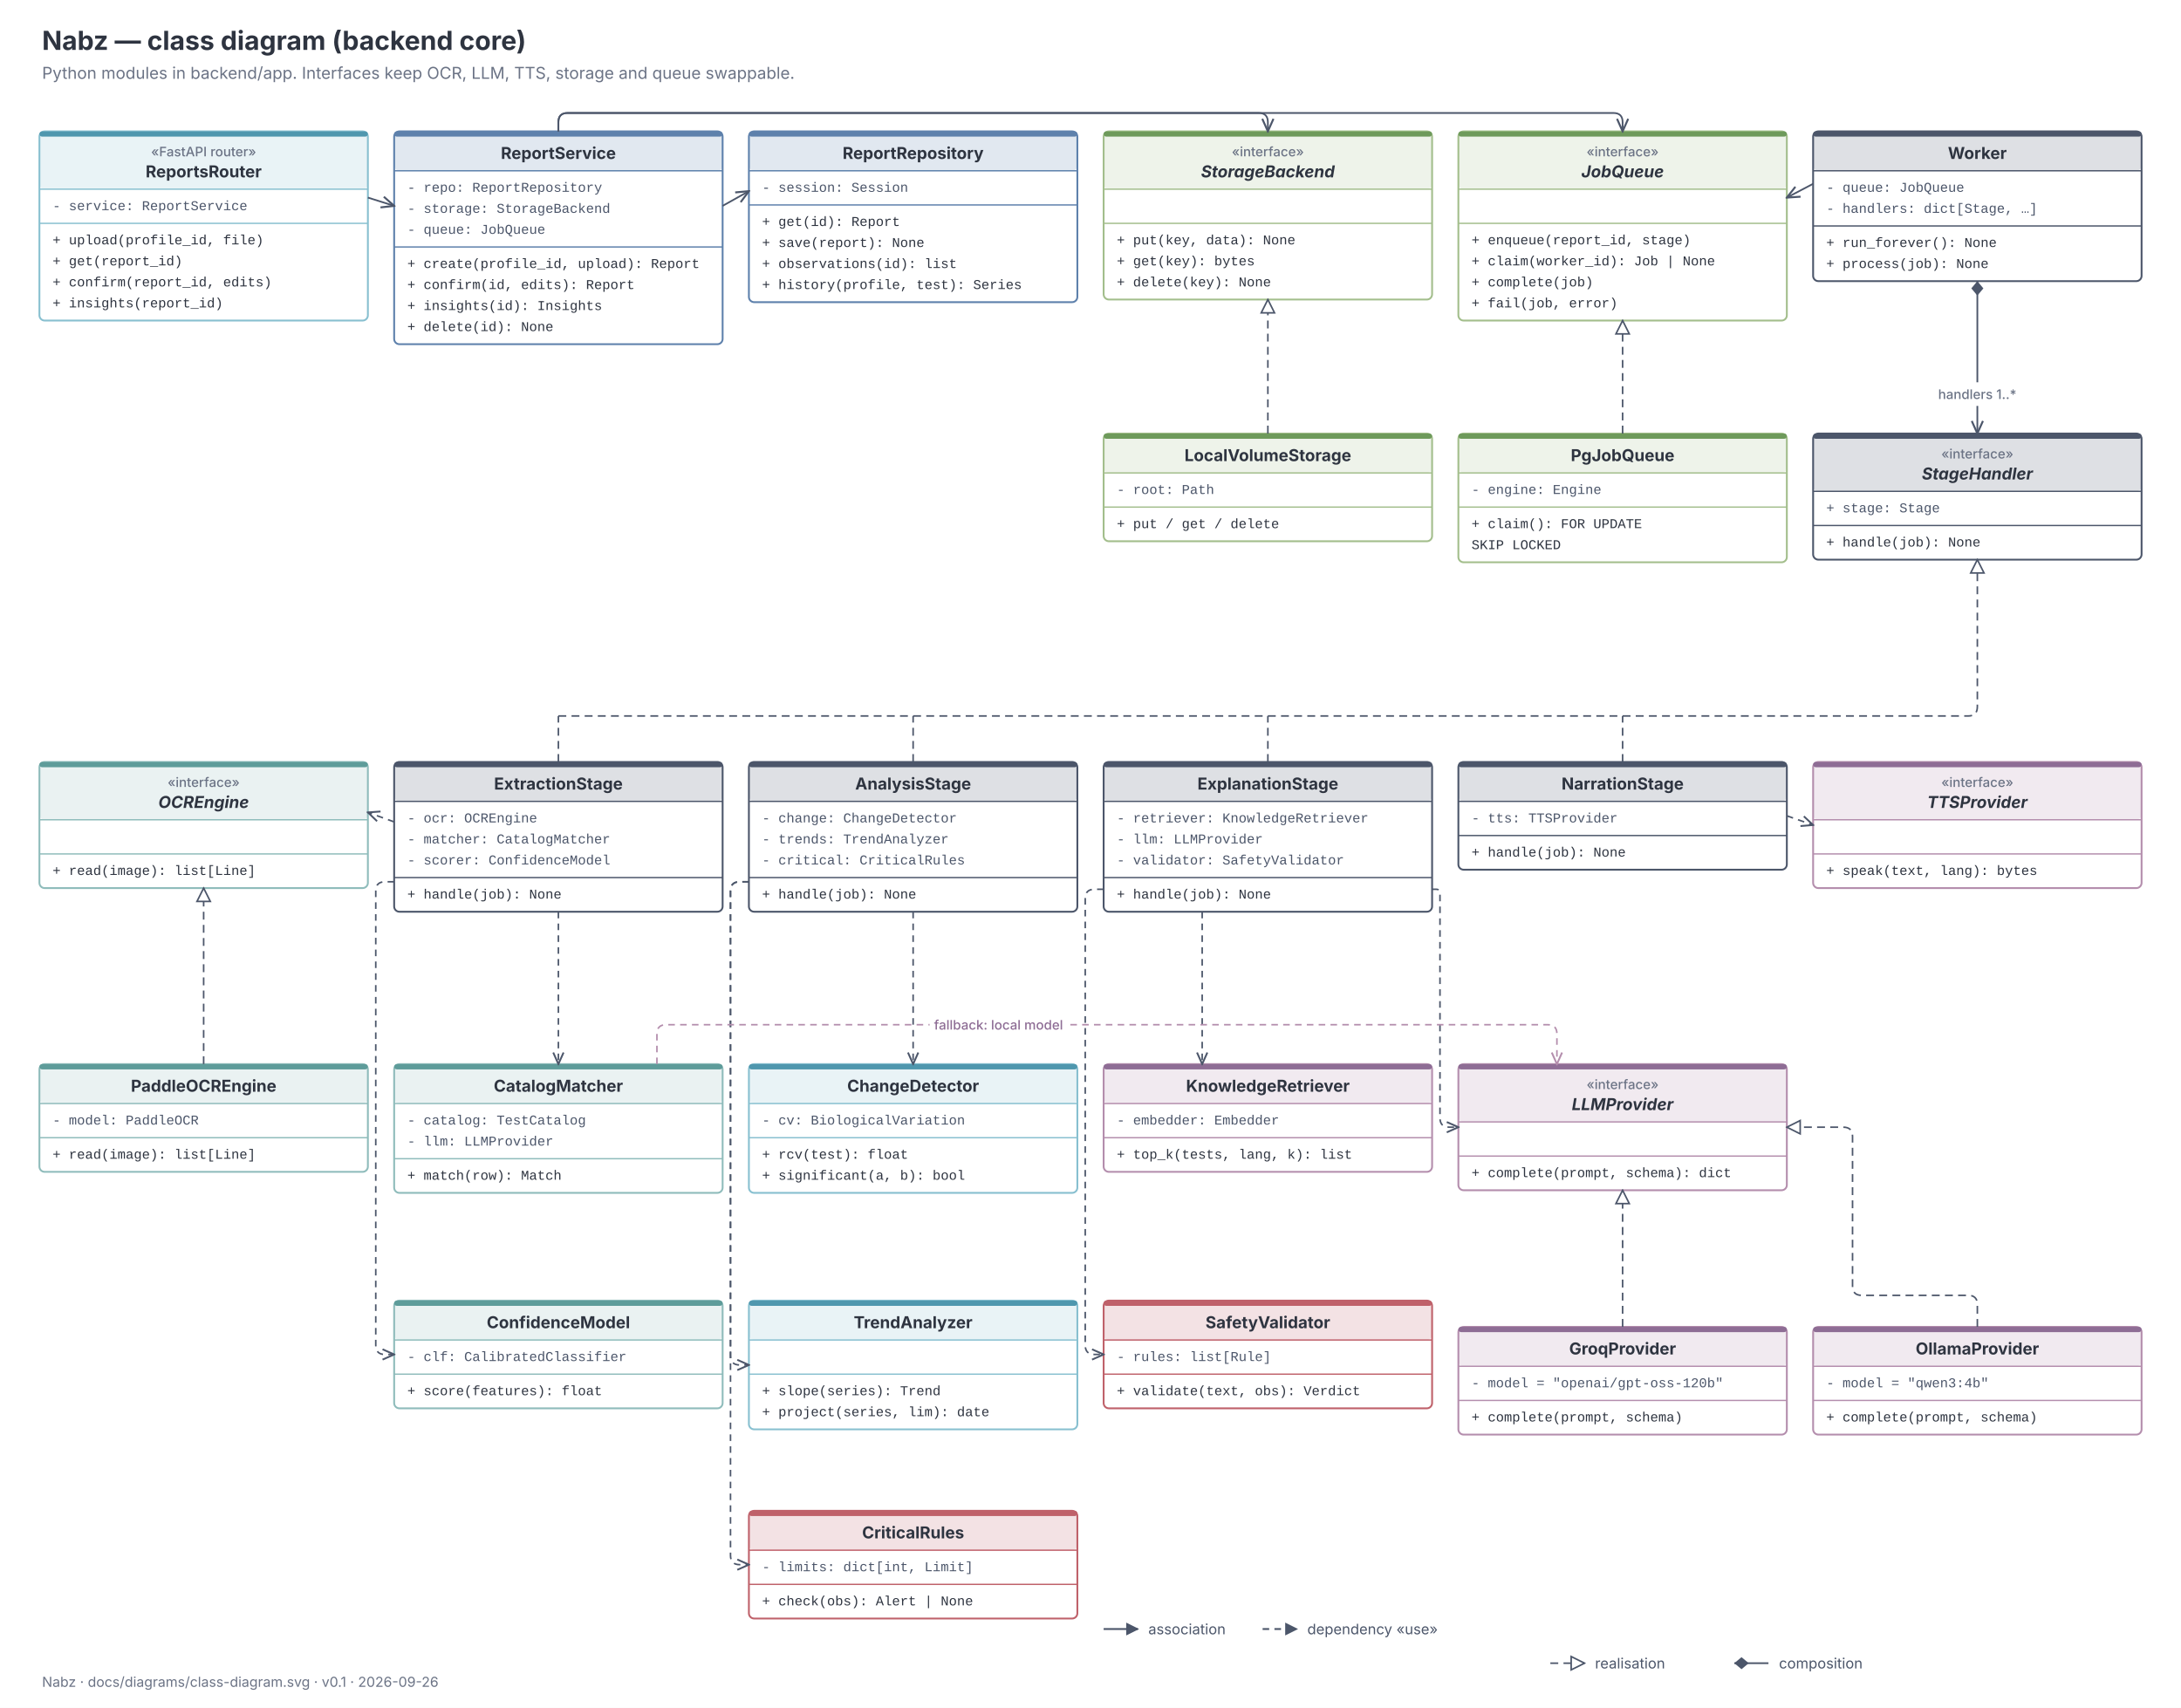
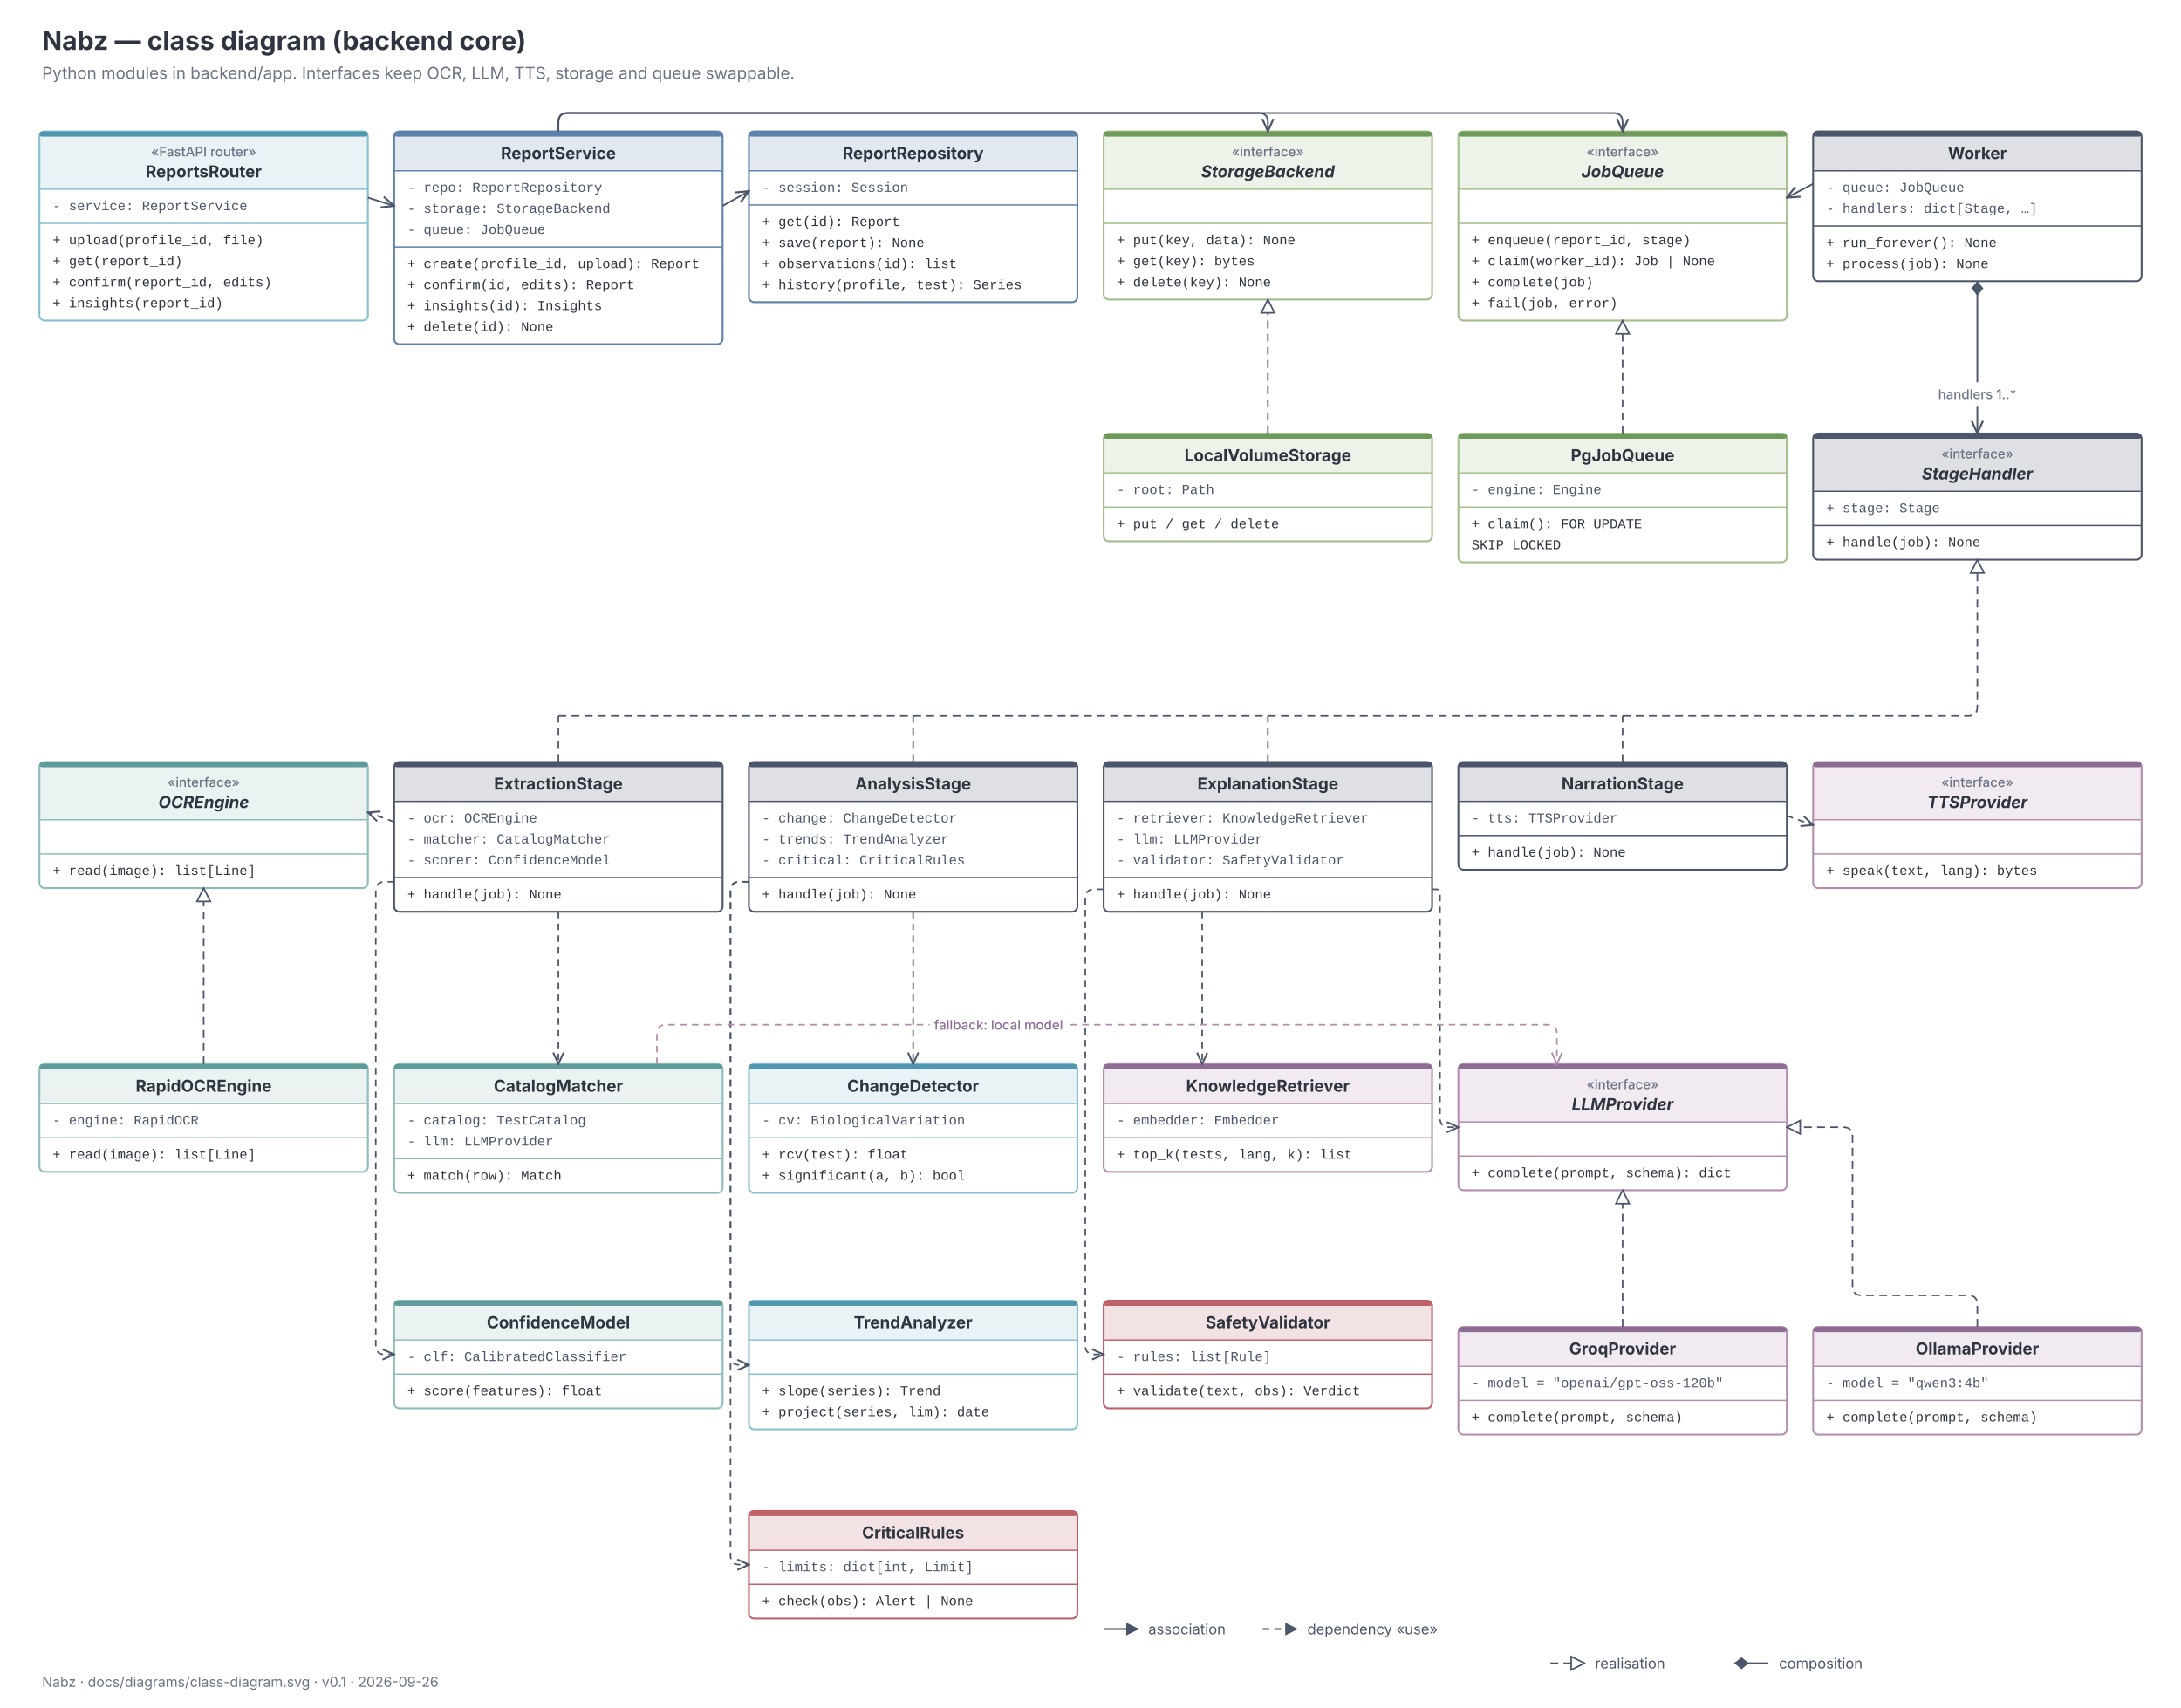
<svg xmlns="http://www.w3.org/2000/svg" width="1660" height="1300" viewBox="0 0 1660 1300" role="img">
  <defs>
    <marker id="m-open-4C566A" viewBox="0 0 11 10" refX="10" refY="5" markerWidth="9" markerHeight="9" orient="auto-start-reverse">
      <path d="M1,1 L10,5 L1,9" fill="none" stroke="#4C566A" stroke-width="1.4" />
    </marker>
    <marker id="m-diamond-4C566A" viewBox="0 0 14 12" refX="13" refY="6" markerWidth="13" markerHeight="11" orient="auto-start-reverse" markerUnits="userSpaceOnUse">
      <path d="M1,6 L7,1 L13,6 L7,11 z" fill="#4C566A" />
    </marker>
    <marker id="m-triangle-4C566A" viewBox="0 0 13 13" refX="12" refY="6.5" markerWidth="12" markerHeight="12" orient="auto-start-reverse" markerUnits="userSpaceOnUse">
      <path d="M1,1 L12,6.5 L1,12 z" fill="#FFFFFF" stroke="#4C566A" stroke-width="1.3" />
    </marker>
    <marker id="m-open-B48EAD" viewBox="0 0 11 10" refX="10" refY="5" markerWidth="9" markerHeight="9" orient="auto-start-reverse">
      <path d="M1,1 L10,5 L1,9" fill="none" stroke="#B48EAD" stroke-width="1.4" />
    </marker>
    <marker id="m-arrow-4C566A" viewBox="0 0 10 10" refX="9" refY="5" markerWidth="7" markerHeight="7" orient="auto-start-reverse">
      <path d="M0,0 L10,5 L0,10 z" fill="#4C566A" />
    </marker>
  </defs>
  <g font-family="Inter, 'Segoe UI', 'Helvetica Neue', Helvetica, Arial, sans-serif">
    <rect width="1660" height="1300" fill="#FFFFFF" />
    <text x="32.0" y="38.0" font-size="20" font-weight="700" fill="#2E3440" text-anchor="start">Nabz — class diagram (backend core)</text>
    <text x="32.0" y="60.0" font-size="12.5" font-weight="400" fill="#6B7385" text-anchor="start">Python modules in backend/app. Interfaces keep OCR, LLM, TTS, storage and queue swappable.</text>
    <rect x="30.0" y="100.0" width="250.0" height="144.0" rx="4" fill="#FFFFFF" stroke="#88C0D0" stroke-width="1.4" />
    <rect x="30.0" y="100.0" width="250.0" height="44.0" rx="4" fill="#88C0D0" fill-opacity="0.18" stroke="none" stroke-width="1.2" />
    <rect x="30.0" y="100.0" width="250.0" height="4.0" rx="2" fill="#4F97AE" stroke="none" stroke-width="1.2" />
    <text x="155.0" y="119.0" font-size="10" font-weight="500" fill="#6B7385" text-anchor="middle">«FastAPI router»</text>
    <text x="155.0" y="135.0" font-size="12.5" font-weight="700" fill="#2E3440" text-anchor="middle">ReportsRouter</text>
    <line x1="30.0" y1="144.0" x2="280.0" y2="144.0" stroke="#88C0D0" stroke-width="1" />
    <text x="40.0" y="160.0" font-size="10.3" font-weight="400" fill="#4C566A" text-anchor="start" font-family="'JetBrains Mono', Consolas, 'Courier New', monospace">- service: ReportService</text>
    <line x1="30.0" y1="170.0" x2="280.0" y2="170.0" stroke="#88C0D0" stroke-width="1" />
    <text x="40.0" y="186.0" font-size="10.3" font-weight="400" fill="#2E3440" text-anchor="start" font-family="'JetBrains Mono', Consolas, 'Courier New', monospace">+ upload(profile_id, file)</text>
    <text x="40.0" y="202.0" font-size="10.3" font-weight="400" fill="#2E3440" text-anchor="start" font-family="'JetBrains Mono', Consolas, 'Courier New', monospace">+ get(report_id)</text>
    <text x="40.0" y="218.0" font-size="10.3" font-weight="400" fill="#2E3440" text-anchor="start" font-family="'JetBrains Mono', Consolas, 'Courier New', monospace">+ confirm(report_id, edits)</text>
    <text x="40.0" y="234.0" font-size="10.3" font-weight="400" fill="#2E3440" text-anchor="start" font-family="'JetBrains Mono', Consolas, 'Courier New', monospace">+ insights(report_id)</text>
    <rect x="300.0" y="100.0" width="250.0" height="162.0" rx="4" fill="#FFFFFF" stroke="#5E81AC" stroke-width="1.4" />
    <rect x="300.0" y="100.0" width="250.0" height="30.0" rx="4" fill="#5E81AC" fill-opacity="0.18" stroke="none" stroke-width="1.2" />
    <rect x="300.0" y="100.0" width="250.0" height="4.0" rx="2" fill="#5E81AC" stroke="none" stroke-width="1.2" />
    <text x="425.0" y="121.0" font-size="12.5" font-weight="700" fill="#2E3440" text-anchor="middle">ReportService</text>
    <line x1="300.0" y1="130.0" x2="550.0" y2="130.0" stroke="#5E81AC" stroke-width="1" />
    <text x="310.0" y="146.0" font-size="10.3" font-weight="400" fill="#4C566A" text-anchor="start" font-family="'JetBrains Mono', Consolas, 'Courier New', monospace">- repo: ReportRepository</text>
    <text x="310.0" y="162.0" font-size="10.3" font-weight="400" fill="#4C566A" text-anchor="start" font-family="'JetBrains Mono', Consolas, 'Courier New', monospace">- storage: StorageBackend</text>
    <text x="310.0" y="178.0" font-size="10.3" font-weight="400" fill="#4C566A" text-anchor="start" font-family="'JetBrains Mono', Consolas, 'Courier New', monospace">- queue: JobQueue</text>
    <line x1="300.0" y1="188.0" x2="550.0" y2="188.0" stroke="#5E81AC" stroke-width="1" />
    <text x="310.0" y="204.0" font-size="10.3" font-weight="400" fill="#2E3440" text-anchor="start" font-family="'JetBrains Mono', Consolas, 'Courier New', monospace">+ create(profile_id, upload): Report</text>
    <text x="310.0" y="220.0" font-size="10.3" font-weight="400" fill="#2E3440" text-anchor="start" font-family="'JetBrains Mono', Consolas, 'Courier New', monospace">+ confirm(id, edits): Report</text>
    <text x="310.0" y="236.0" font-size="10.3" font-weight="400" fill="#2E3440" text-anchor="start" font-family="'JetBrains Mono', Consolas, 'Courier New', monospace">+ insights(id): Insights</text>
    <text x="310.0" y="252.0" font-size="10.3" font-weight="400" fill="#2E3440" text-anchor="start" font-family="'JetBrains Mono', Consolas, 'Courier New', monospace">+ delete(id): None</text>
    <rect x="570.0" y="100.0" width="250.0" height="130.0" rx="4" fill="#FFFFFF" stroke="#5E81AC" stroke-width="1.4" />
    <rect x="570.0" y="100.0" width="250.0" height="30.0" rx="4" fill="#5E81AC" fill-opacity="0.18" stroke="none" stroke-width="1.2" />
    <rect x="570.0" y="100.0" width="250.0" height="4.0" rx="2" fill="#5E81AC" stroke="none" stroke-width="1.2" />
    <text x="695.0" y="121.0" font-size="12.5" font-weight="700" fill="#2E3440" text-anchor="middle">ReportRepository</text>
    <line x1="570.0" y1="130.0" x2="820.0" y2="130.0" stroke="#5E81AC" stroke-width="1" />
    <text x="580.0" y="146.0" font-size="10.3" font-weight="400" fill="#4C566A" text-anchor="start" font-family="'JetBrains Mono', Consolas, 'Courier New', monospace">- session: Session</text>
    <line x1="570.0" y1="156.0" x2="820.0" y2="156.0" stroke="#5E81AC" stroke-width="1" />
    <text x="580.0" y="172.0" font-size="10.3" font-weight="400" fill="#2E3440" text-anchor="start" font-family="'JetBrains Mono', Consolas, 'Courier New', monospace">+ get(id): Report</text>
    <text x="580.0" y="188.0" font-size="10.3" font-weight="400" fill="#2E3440" text-anchor="start" font-family="'JetBrains Mono', Consolas, 'Courier New', monospace">+ save(report): None</text>
    <text x="580.0" y="204.0" font-size="10.3" font-weight="400" fill="#2E3440" text-anchor="start" font-family="'JetBrains Mono', Consolas, 'Courier New', monospace">+ observations(id): list</text>
    <text x="580.0" y="220.0" font-size="10.3" font-weight="400" fill="#2E3440" text-anchor="start" font-family="'JetBrains Mono', Consolas, 'Courier New', monospace">+ history(profile, test): Series</text>
    <rect x="840.0" y="100.0" width="250.0" height="128.0" rx="4" fill="#FFFFFF" stroke="#A3BE8C" stroke-width="1.4" />
    <rect x="840.0" y="100.0" width="250.0" height="44.0" rx="4" fill="#A3BE8C" fill-opacity="0.18" stroke="none" stroke-width="1.2" />
    <rect x="840.0" y="100.0" width="250.0" height="4.0" rx="2" fill="#6E9A5B" stroke="none" stroke-width="1.2" />
    <text x="965.0" y="119.0" font-size="10" font-weight="500" fill="#6B7385" text-anchor="middle">«interface»</text>
    <text x="965.0" y="135.0" font-size="12.5" font-weight="700" fill="#2E3440" text-anchor="middle" font-style="italic">StorageBackend</text>
    <line x1="840.0" y1="144.0" x2="1090.0" y2="144.0" stroke="#A3BE8C" stroke-width="1" />
    <text x="850.0" y="160.0" font-size="10.3" font-weight="400" fill="#4C566A" text-anchor="start" font-family="'JetBrains Mono', Consolas, 'Courier New', monospace" />
    <line x1="840.0" y1="170.0" x2="1090.0" y2="170.0" stroke="#A3BE8C" stroke-width="1" />
    <text x="850.0" y="186.0" font-size="10.3" font-weight="400" fill="#2E3440" text-anchor="start" font-family="'JetBrains Mono', Consolas, 'Courier New', monospace">+ put(key, data): None</text>
    <text x="850.0" y="202.0" font-size="10.3" font-weight="400" fill="#2E3440" text-anchor="start" font-family="'JetBrains Mono', Consolas, 'Courier New', monospace">+ get(key): bytes</text>
    <text x="850.0" y="218.0" font-size="10.3" font-weight="400" fill="#2E3440" text-anchor="start" font-family="'JetBrains Mono', Consolas, 'Courier New', monospace">+ delete(key): None</text>
    <rect x="1110.0" y="100.0" width="250.0" height="144.0" rx="4" fill="#FFFFFF" stroke="#A3BE8C" stroke-width="1.4" />
    <rect x="1110.0" y="100.0" width="250.0" height="44.0" rx="4" fill="#A3BE8C" fill-opacity="0.18" stroke="none" stroke-width="1.2" />
    <rect x="1110.0" y="100.0" width="250.0" height="4.0" rx="2" fill="#6E9A5B" stroke="none" stroke-width="1.2" />
    <text x="1235.0" y="119.0" font-size="10" font-weight="500" fill="#6B7385" text-anchor="middle">«interface»</text>
    <text x="1235.0" y="135.0" font-size="12.5" font-weight="700" fill="#2E3440" text-anchor="middle" font-style="italic">JobQueue</text>
    <line x1="1110.0" y1="144.0" x2="1360.0" y2="144.0" stroke="#A3BE8C" stroke-width="1" />
    <text x="1120.0" y="160.0" font-size="10.3" font-weight="400" fill="#4C566A" text-anchor="start" font-family="'JetBrains Mono', Consolas, 'Courier New', monospace" />
    <line x1="1110.0" y1="170.0" x2="1360.0" y2="170.0" stroke="#A3BE8C" stroke-width="1" />
    <text x="1120.0" y="186.0" font-size="10.3" font-weight="400" fill="#2E3440" text-anchor="start" font-family="'JetBrains Mono', Consolas, 'Courier New', monospace">+ enqueue(report_id, stage)</text>
    <text x="1120.0" y="202.0" font-size="10.3" font-weight="400" fill="#2E3440" text-anchor="start" font-family="'JetBrains Mono', Consolas, 'Courier New', monospace">+ claim(worker_id): Job | None</text>
    <text x="1120.0" y="218.0" font-size="10.3" font-weight="400" fill="#2E3440" text-anchor="start" font-family="'JetBrains Mono', Consolas, 'Courier New', monospace">+ complete(job)</text>
    <text x="1120.0" y="234.0" font-size="10.3" font-weight="400" fill="#2E3440" text-anchor="start" font-family="'JetBrains Mono', Consolas, 'Courier New', monospace">+ fail(job, error)</text>
    <rect x="1380.0" y="100.0" width="250.0" height="114.0" rx="4" fill="#FFFFFF" stroke="#4C566A" stroke-width="1.4" />
    <rect x="1380.0" y="100.0" width="250.0" height="30.0" rx="4" fill="#4C566A" fill-opacity="0.18" stroke="none" stroke-width="1.2" />
    <rect x="1380.0" y="100.0" width="250.0" height="4.0" rx="2" fill="#4C566A" stroke="none" stroke-width="1.2" />
    <text x="1505.0" y="121.0" font-size="12.5" font-weight="700" fill="#2E3440" text-anchor="middle">Worker</text>
    <line x1="1380.0" y1="130.0" x2="1630.0" y2="130.0" stroke="#4C566A" stroke-width="1" />
    <text x="1390.0" y="146.0" font-size="10.3" font-weight="400" fill="#4C566A" text-anchor="start" font-family="'JetBrains Mono', Consolas, 'Courier New', monospace">- queue: JobQueue</text>
    <text x="1390.0" y="162.0" font-size="10.3" font-weight="400" fill="#4C566A" text-anchor="start" font-family="'JetBrains Mono', Consolas, 'Courier New', monospace">- handlers: dict[Stage, …]</text>
    <line x1="1380.0" y1="172.0" x2="1630.0" y2="172.0" stroke="#4C566A" stroke-width="1" />
    <text x="1390.0" y="188.0" font-size="10.3" font-weight="400" fill="#2E3440" text-anchor="start" font-family="'JetBrains Mono', Consolas, 'Courier New', monospace">+ run_forever(): None</text>
    <text x="1390.0" y="204.0" font-size="10.3" font-weight="400" fill="#2E3440" text-anchor="start" font-family="'JetBrains Mono', Consolas, 'Courier New', monospace">+ process(job): None</text>
    <rect x="840.0" y="330.0" width="250.0" height="82.0" rx="4" fill="#FFFFFF" stroke="#A3BE8C" stroke-width="1.4" />
    <rect x="840.0" y="330.0" width="250.0" height="30.0" rx="4" fill="#A3BE8C" fill-opacity="0.18" stroke="none" stroke-width="1.2" />
    <rect x="840.0" y="330.0" width="250.0" height="4.0" rx="2" fill="#6E9A5B" stroke="none" stroke-width="1.2" />
    <text x="965.0" y="351.0" font-size="12.5" font-weight="700" fill="#2E3440" text-anchor="middle">LocalVolumeStorage</text>
    <line x1="840.0" y1="360.0" x2="1090.0" y2="360.0" stroke="#A3BE8C" stroke-width="1" />
    <text x="850.0" y="376.0" font-size="10.3" font-weight="400" fill="#4C566A" text-anchor="start" font-family="'JetBrains Mono', Consolas, 'Courier New', monospace">- root: Path</text>
    <line x1="840.0" y1="386.0" x2="1090.0" y2="386.0" stroke="#A3BE8C" stroke-width="1" />
    <text x="850.0" y="402.0" font-size="10.3" font-weight="400" fill="#2E3440" text-anchor="start" font-family="'JetBrains Mono', Consolas, 'Courier New', monospace">+ put / get / delete</text>
    <rect x="1110.0" y="330.0" width="250.0" height="98.0" rx="4" fill="#FFFFFF" stroke="#A3BE8C" stroke-width="1.4" />
    <rect x="1110.0" y="330.0" width="250.0" height="30.0" rx="4" fill="#A3BE8C" fill-opacity="0.18" stroke="none" stroke-width="1.2" />
    <rect x="1110.0" y="330.0" width="250.0" height="4.0" rx="2" fill="#6E9A5B" stroke="none" stroke-width="1.2" />
    <text x="1235.0" y="351.0" font-size="12.5" font-weight="700" fill="#2E3440" text-anchor="middle">PgJobQueue</text>
    <line x1="1110.0" y1="360.0" x2="1360.0" y2="360.0" stroke="#A3BE8C" stroke-width="1" />
    <text x="1120.0" y="376.0" font-size="10.3" font-weight="400" fill="#4C566A" text-anchor="start" font-family="'JetBrains Mono', Consolas, 'Courier New', monospace">- engine: Engine</text>
    <line x1="1110.0" y1="386.0" x2="1360.0" y2="386.0" stroke="#A3BE8C" stroke-width="1" />
    <text x="1120.0" y="402.0" font-size="10.3" font-weight="400" fill="#2E3440" text-anchor="start" font-family="'JetBrains Mono', Consolas, 'Courier New', monospace">+ claim(): FOR UPDATE</text>
    <text x="1120.0" y="418.0" font-size="10.3" font-weight="400" fill="#2E3440" text-anchor="start" font-family="'JetBrains Mono', Consolas, 'Courier New', monospace">     SKIP LOCKED</text>
    <rect x="1380.0" y="330.0" width="250.0" height="96.0" rx="4" fill="#FFFFFF" stroke="#4C566A" stroke-width="1.4" />
    <rect x="1380.0" y="330.0" width="250.0" height="44.0" rx="4" fill="#4C566A" fill-opacity="0.18" stroke="none" stroke-width="1.2" />
    <rect x="1380.0" y="330.0" width="250.0" height="4.0" rx="2" fill="#4C566A" stroke="none" stroke-width="1.2" />
    <text x="1505.0" y="349.0" font-size="10" font-weight="500" fill="#6B7385" text-anchor="middle">«interface»</text>
    <text x="1505.0" y="365.0" font-size="12.5" font-weight="700" fill="#2E3440" text-anchor="middle" font-style="italic">StageHandler</text>
    <line x1="1380.0" y1="374.0" x2="1630.0" y2="374.0" stroke="#4C566A" stroke-width="1" />
    <text x="1390.0" y="390.0" font-size="10.3" font-weight="400" fill="#4C566A" text-anchor="start" font-family="'JetBrains Mono', Consolas, 'Courier New', monospace">+ stage: Stage</text>
    <line x1="1380.0" y1="400.0" x2="1630.0" y2="400.0" stroke="#4C566A" stroke-width="1" />
    <text x="1390.0" y="416.0" font-size="10.3" font-weight="400" fill="#2E3440" text-anchor="start" font-family="'JetBrains Mono', Consolas, 'Courier New', monospace">+ handle(job): None</text>
    <rect x="30.0" y="580.0" width="250.0" height="96.0" rx="4" fill="#FFFFFF" stroke="#8FBCBB" stroke-width="1.4" />
    <rect x="30.0" y="580.0" width="250.0" height="44.0" rx="4" fill="#8FBCBB" fill-opacity="0.18" stroke="none" stroke-width="1.2" />
    <rect x="30.0" y="580.0" width="250.0" height="4.0" rx="2" fill="#5E9C9A" stroke="none" stroke-width="1.2" />
    <text x="155.0" y="599.0" font-size="10" font-weight="500" fill="#6B7385" text-anchor="middle">«interface»</text>
    <text x="155.0" y="615.0" font-size="12.5" font-weight="700" fill="#2E3440" text-anchor="middle" font-style="italic">OCREngine</text>
    <line x1="30.0" y1="624.0" x2="280.0" y2="624.0" stroke="#8FBCBB" stroke-width="1" />
    <text x="40.0" y="640.0" font-size="10.3" font-weight="400" fill="#4C566A" text-anchor="start" font-family="'JetBrains Mono', Consolas, 'Courier New', monospace" />
    <line x1="30.0" y1="650.0" x2="280.0" y2="650.0" stroke="#8FBCBB" stroke-width="1" />
    <text x="40.0" y="666.0" font-size="10.3" font-weight="400" fill="#2E3440" text-anchor="start" font-family="'JetBrains Mono', Consolas, 'Courier New', monospace">+ read(image): list[Line]</text>
    <rect x="300.0" y="580.0" width="250.0" height="114.0" rx="4" fill="#FFFFFF" stroke="#4C566A" stroke-width="1.4" />
    <rect x="300.0" y="580.0" width="250.0" height="30.0" rx="4" fill="#4C566A" fill-opacity="0.18" stroke="none" stroke-width="1.2" />
    <rect x="300.0" y="580.0" width="250.0" height="4.0" rx="2" fill="#4C566A" stroke="none" stroke-width="1.2" />
    <text x="425.0" y="601.0" font-size="12.5" font-weight="700" fill="#2E3440" text-anchor="middle">ExtractionStage</text>
    <line x1="300.0" y1="610.0" x2="550.0" y2="610.0" stroke="#4C566A" stroke-width="1" />
    <text x="310.0" y="626.0" font-size="10.3" font-weight="400" fill="#4C566A" text-anchor="start" font-family="'JetBrains Mono', Consolas, 'Courier New', monospace">- ocr: OCREngine</text>
    <text x="310.0" y="642.0" font-size="10.3" font-weight="400" fill="#4C566A" text-anchor="start" font-family="'JetBrains Mono', Consolas, 'Courier New', monospace">- matcher: CatalogMatcher</text>
    <text x="310.0" y="658.0" font-size="10.3" font-weight="400" fill="#4C566A" text-anchor="start" font-family="'JetBrains Mono', Consolas, 'Courier New', monospace">- scorer: ConfidenceModel</text>
    <line x1="300.0" y1="668.0" x2="550.0" y2="668.0" stroke="#4C566A" stroke-width="1" />
    <text x="310.0" y="684.0" font-size="10.3" font-weight="400" fill="#2E3440" text-anchor="start" font-family="'JetBrains Mono', Consolas, 'Courier New', monospace">+ handle(job): None</text>
    <rect x="570.0" y="580.0" width="250.0" height="114.0" rx="4" fill="#FFFFFF" stroke="#4C566A" stroke-width="1.4" />
    <rect x="570.0" y="580.0" width="250.0" height="30.0" rx="4" fill="#4C566A" fill-opacity="0.18" stroke="none" stroke-width="1.2" />
    <rect x="570.0" y="580.0" width="250.0" height="4.0" rx="2" fill="#4C566A" stroke="none" stroke-width="1.2" />
    <text x="695.0" y="601.0" font-size="12.5" font-weight="700" fill="#2E3440" text-anchor="middle">AnalysisStage</text>
    <line x1="570.0" y1="610.0" x2="820.0" y2="610.0" stroke="#4C566A" stroke-width="1" />
    <text x="580.0" y="626.0" font-size="10.3" font-weight="400" fill="#4C566A" text-anchor="start" font-family="'JetBrains Mono', Consolas, 'Courier New', monospace">- change: ChangeDetector</text>
    <text x="580.0" y="642.0" font-size="10.3" font-weight="400" fill="#4C566A" text-anchor="start" font-family="'JetBrains Mono', Consolas, 'Courier New', monospace">- trends: TrendAnalyzer</text>
    <text x="580.0" y="658.0" font-size="10.3" font-weight="400" fill="#4C566A" text-anchor="start" font-family="'JetBrains Mono', Consolas, 'Courier New', monospace">- critical: CriticalRules</text>
    <line x1="570.0" y1="668.0" x2="820.0" y2="668.0" stroke="#4C566A" stroke-width="1" />
    <text x="580.0" y="684.0" font-size="10.3" font-weight="400" fill="#2E3440" text-anchor="start" font-family="'JetBrains Mono', Consolas, 'Courier New', monospace">+ handle(job): None</text>
    <rect x="840.0" y="580.0" width="250.0" height="114.0" rx="4" fill="#FFFFFF" stroke="#4C566A" stroke-width="1.4" />
    <rect x="840.0" y="580.0" width="250.0" height="30.0" rx="4" fill="#4C566A" fill-opacity="0.18" stroke="none" stroke-width="1.2" />
    <rect x="840.0" y="580.0" width="250.0" height="4.0" rx="2" fill="#4C566A" stroke="none" stroke-width="1.2" />
    <text x="965.0" y="601.0" font-size="12.5" font-weight="700" fill="#2E3440" text-anchor="middle">ExplanationStage</text>
    <line x1="840.0" y1="610.0" x2="1090.0" y2="610.0" stroke="#4C566A" stroke-width="1" />
    <text x="850.0" y="626.0" font-size="10.3" font-weight="400" fill="#4C566A" text-anchor="start" font-family="'JetBrains Mono', Consolas, 'Courier New', monospace">- retriever: KnowledgeRetriever</text>
    <text x="850.0" y="642.0" font-size="10.3" font-weight="400" fill="#4C566A" text-anchor="start" font-family="'JetBrains Mono', Consolas, 'Courier New', monospace">- llm: LLMProvider</text>
    <text x="850.0" y="658.0" font-size="10.3" font-weight="400" fill="#4C566A" text-anchor="start" font-family="'JetBrains Mono', Consolas, 'Courier New', monospace">- validator: SafetyValidator</text>
    <line x1="840.0" y1="668.0" x2="1090.0" y2="668.0" stroke="#4C566A" stroke-width="1" />
    <text x="850.0" y="684.0" font-size="10.3" font-weight="400" fill="#2E3440" text-anchor="start" font-family="'JetBrains Mono', Consolas, 'Courier New', monospace">+ handle(job): None</text>
    <rect x="1110.0" y="580.0" width="250.0" height="82.0" rx="4" fill="#FFFFFF" stroke="#4C566A" stroke-width="1.4" />
    <rect x="1110.0" y="580.0" width="250.0" height="30.0" rx="4" fill="#4C566A" fill-opacity="0.18" stroke="none" stroke-width="1.2" />
    <rect x="1110.0" y="580.0" width="250.0" height="4.0" rx="2" fill="#4C566A" stroke="none" stroke-width="1.2" />
    <text x="1235.0" y="601.0" font-size="12.5" font-weight="700" fill="#2E3440" text-anchor="middle">NarrationStage</text>
    <line x1="1110.0" y1="610.0" x2="1360.0" y2="610.0" stroke="#4C566A" stroke-width="1" />
    <text x="1120.0" y="626.0" font-size="10.3" font-weight="400" fill="#4C566A" text-anchor="start" font-family="'JetBrains Mono', Consolas, 'Courier New', monospace">- tts: TTSProvider</text>
    <line x1="1110.0" y1="636.0" x2="1360.0" y2="636.0" stroke="#4C566A" stroke-width="1" />
    <text x="1120.0" y="652.0" font-size="10.3" font-weight="400" fill="#2E3440" text-anchor="start" font-family="'JetBrains Mono', Consolas, 'Courier New', monospace">+ handle(job): None</text>
    <rect x="1380.0" y="580.0" width="250.0" height="96.0" rx="4" fill="#FFFFFF" stroke="#B48EAD" stroke-width="1.4" />
    <rect x="1380.0" y="580.0" width="250.0" height="44.0" rx="4" fill="#B48EAD" fill-opacity="0.18" stroke="none" stroke-width="1.2" />
    <rect x="1380.0" y="580.0" width="250.0" height="4.0" rx="2" fill="#8E6D95" stroke="none" stroke-width="1.2" />
    <text x="1505.0" y="599.0" font-size="10" font-weight="500" fill="#6B7385" text-anchor="middle">«interface»</text>
    <text x="1505.0" y="615.0" font-size="12.5" font-weight="700" fill="#2E3440" text-anchor="middle" font-style="italic">TTSProvider</text>
    <line x1="1380.0" y1="624.0" x2="1630.0" y2="624.0" stroke="#B48EAD" stroke-width="1" />
    <text x="1390.0" y="640.0" font-size="10.3" font-weight="400" fill="#4C566A" text-anchor="start" font-family="'JetBrains Mono', Consolas, 'Courier New', monospace" />
    <line x1="1380.0" y1="650.0" x2="1630.0" y2="650.0" stroke="#B48EAD" stroke-width="1" />
    <text x="1390.0" y="666.0" font-size="10.3" font-weight="400" fill="#2E3440" text-anchor="start" font-family="'JetBrains Mono', Consolas, 'Courier New', monospace">+ speak(text, lang): bytes</text>
    <rect x="30.0" y="810.0" width="250.0" height="82.0" rx="4" fill="#FFFFFF" stroke="#8FBCBB" stroke-width="1.4" />
    <rect x="30.0" y="810.0" width="250.0" height="30.0" rx="4" fill="#8FBCBB" fill-opacity="0.18" stroke="none" stroke-width="1.2" />
    <rect x="30.0" y="810.0" width="250.0" height="4.0" rx="2" fill="#5E9C9A" stroke="none" stroke-width="1.2" />
-     <text x="155.0" y="831.0" font-size="12.5" font-weight="700" fill="#2E3440" text-anchor="middle">PaddleOCREngine</text>
+     <text x="155.0" y="831.0" font-size="12.5" font-weight="700" fill="#2E3440" text-anchor="middle">RapidOCREngine</text>
    <line x1="30.0" y1="840.0" x2="280.0" y2="840.0" stroke="#8FBCBB" stroke-width="1" />
-     <text x="40.0" y="856.0" font-size="10.3" font-weight="400" fill="#4C566A" text-anchor="start" font-family="'JetBrains Mono', Consolas, 'Courier New', monospace">- model: PaddleOCR</text>
+     <text x="40.0" y="856.0" font-size="10.3" font-weight="400" fill="#4C566A" text-anchor="start" font-family="'JetBrains Mono', Consolas, 'Courier New', monospace">- engine: RapidOCR</text>
    <line x1="30.0" y1="866.0" x2="280.0" y2="866.0" stroke="#8FBCBB" stroke-width="1" />
    <text x="40.0" y="882.0" font-size="10.3" font-weight="400" fill="#2E3440" text-anchor="start" font-family="'JetBrains Mono', Consolas, 'Courier New', monospace">+ read(image): list[Line]</text>
    <rect x="300.0" y="810.0" width="250.0" height="98.0" rx="4" fill="#FFFFFF" stroke="#8FBCBB" stroke-width="1.4" />
    <rect x="300.0" y="810.0" width="250.0" height="30.0" rx="4" fill="#8FBCBB" fill-opacity="0.18" stroke="none" stroke-width="1.2" />
    <rect x="300.0" y="810.0" width="250.0" height="4.0" rx="2" fill="#5E9C9A" stroke="none" stroke-width="1.2" />
    <text x="425.0" y="831.0" font-size="12.5" font-weight="700" fill="#2E3440" text-anchor="middle">CatalogMatcher</text>
    <line x1="300.0" y1="840.0" x2="550.0" y2="840.0" stroke="#8FBCBB" stroke-width="1" />
    <text x="310.0" y="856.0" font-size="10.3" font-weight="400" fill="#4C566A" text-anchor="start" font-family="'JetBrains Mono', Consolas, 'Courier New', monospace">- catalog: TestCatalog</text>
    <text x="310.0" y="872.0" font-size="10.3" font-weight="400" fill="#4C566A" text-anchor="start" font-family="'JetBrains Mono', Consolas, 'Courier New', monospace">- llm: LLMProvider</text>
    <line x1="300.0" y1="882.0" x2="550.0" y2="882.0" stroke="#8FBCBB" stroke-width="1" />
    <text x="310.0" y="898.0" font-size="10.3" font-weight="400" fill="#2E3440" text-anchor="start" font-family="'JetBrains Mono', Consolas, 'Courier New', monospace">+ match(row): Match</text>
    <rect x="300.0" y="990.0" width="250.0" height="82.0" rx="4" fill="#FFFFFF" stroke="#8FBCBB" stroke-width="1.4" />
    <rect x="300.0" y="990.0" width="250.0" height="30.0" rx="4" fill="#8FBCBB" fill-opacity="0.18" stroke="none" stroke-width="1.2" />
    <rect x="300.0" y="990.0" width="250.0" height="4.0" rx="2" fill="#5E9C9A" stroke="none" stroke-width="1.2" />
    <text x="425.0" y="1011.0" font-size="12.5" font-weight="700" fill="#2E3440" text-anchor="middle">ConfidenceModel</text>
    <line x1="300.0" y1="1020.0" x2="550.0" y2="1020.0" stroke="#8FBCBB" stroke-width="1" />
    <text x="310.0" y="1036.0" font-size="10.3" font-weight="400" fill="#4C566A" text-anchor="start" font-family="'JetBrains Mono', Consolas, 'Courier New', monospace">- clf: CalibratedClassifier</text>
    <line x1="300.0" y1="1046.0" x2="550.0" y2="1046.0" stroke="#8FBCBB" stroke-width="1" />
    <text x="310.0" y="1062.0" font-size="10.3" font-weight="400" fill="#2E3440" text-anchor="start" font-family="'JetBrains Mono', Consolas, 'Courier New', monospace">+ score(features): float</text>
    <rect x="570.0" y="810.0" width="250.0" height="98.0" rx="4" fill="#FFFFFF" stroke="#88C0D0" stroke-width="1.4" />
    <rect x="570.0" y="810.0" width="250.0" height="30.0" rx="4" fill="#88C0D0" fill-opacity="0.18" stroke="none" stroke-width="1.2" />
    <rect x="570.0" y="810.0" width="250.0" height="4.0" rx="2" fill="#4F97AE" stroke="none" stroke-width="1.2" />
    <text x="695.0" y="831.0" font-size="12.5" font-weight="700" fill="#2E3440" text-anchor="middle">ChangeDetector</text>
    <line x1="570.0" y1="840.0" x2="820.0" y2="840.0" stroke="#88C0D0" stroke-width="1" />
    <text x="580.0" y="856.0" font-size="10.3" font-weight="400" fill="#4C566A" text-anchor="start" font-family="'JetBrains Mono', Consolas, 'Courier New', monospace">- cv: BiologicalVariation</text>
    <line x1="570.0" y1="866.0" x2="820.0" y2="866.0" stroke="#88C0D0" stroke-width="1" />
    <text x="580.0" y="882.0" font-size="10.3" font-weight="400" fill="#2E3440" text-anchor="start" font-family="'JetBrains Mono', Consolas, 'Courier New', monospace">+ rcv(test): float</text>
    <text x="580.0" y="898.0" font-size="10.3" font-weight="400" fill="#2E3440" text-anchor="start" font-family="'JetBrains Mono', Consolas, 'Courier New', monospace">+ significant(a, b): bool</text>
    <rect x="570.0" y="990.0" width="250.0" height="98.0" rx="4" fill="#FFFFFF" stroke="#88C0D0" stroke-width="1.4" />
    <rect x="570.0" y="990.0" width="250.0" height="30.0" rx="4" fill="#88C0D0" fill-opacity="0.18" stroke="none" stroke-width="1.2" />
    <rect x="570.0" y="990.0" width="250.0" height="4.0" rx="2" fill="#4F97AE" stroke="none" stroke-width="1.2" />
    <text x="695.0" y="1011.0" font-size="12.5" font-weight="700" fill="#2E3440" text-anchor="middle">TrendAnalyzer</text>
    <line x1="570.0" y1="1020.0" x2="820.0" y2="1020.0" stroke="#88C0D0" stroke-width="1" />
    <text x="580.0" y="1036.0" font-size="10.3" font-weight="400" fill="#4C566A" text-anchor="start" font-family="'JetBrains Mono', Consolas, 'Courier New', monospace" />
    <line x1="570.0" y1="1046.0" x2="820.0" y2="1046.0" stroke="#88C0D0" stroke-width="1" />
    <text x="580.0" y="1062.0" font-size="10.3" font-weight="400" fill="#2E3440" text-anchor="start" font-family="'JetBrains Mono', Consolas, 'Courier New', monospace">+ slope(series): Trend</text>
    <text x="580.0" y="1078.0" font-size="10.3" font-weight="400" fill="#2E3440" text-anchor="start" font-family="'JetBrains Mono', Consolas, 'Courier New', monospace">+ project(series, lim): date</text>
    <rect x="570.0" y="1150.0" width="250.0" height="82.0" rx="4" fill="#FFFFFF" stroke="#BF616A" stroke-width="1.4" />
    <rect x="570.0" y="1150.0" width="250.0" height="30.0" rx="4" fill="#BF616A" fill-opacity="0.18" stroke="none" stroke-width="1.2" />
    <rect x="570.0" y="1150.0" width="250.0" height="4.0" rx="2" fill="#BF616A" stroke="none" stroke-width="1.2" />
    <text x="695.0" y="1171.0" font-size="12.5" font-weight="700" fill="#2E3440" text-anchor="middle">CriticalRules</text>
    <line x1="570.0" y1="1180.0" x2="820.0" y2="1180.0" stroke="#BF616A" stroke-width="1" />
    <text x="580.0" y="1196.0" font-size="10.3" font-weight="400" fill="#4C566A" text-anchor="start" font-family="'JetBrains Mono', Consolas, 'Courier New', monospace">- limits: dict[int, Limit]</text>
    <line x1="570.0" y1="1206.0" x2="820.0" y2="1206.0" stroke="#BF616A" stroke-width="1" />
    <text x="580.0" y="1222.0" font-size="10.3" font-weight="400" fill="#2E3440" text-anchor="start" font-family="'JetBrains Mono', Consolas, 'Courier New', monospace">+ check(obs): Alert | None</text>
    <rect x="840.0" y="810.0" width="250.0" height="82.0" rx="4" fill="#FFFFFF" stroke="#B48EAD" stroke-width="1.4" />
    <rect x="840.0" y="810.0" width="250.0" height="30.0" rx="4" fill="#B48EAD" fill-opacity="0.18" stroke="none" stroke-width="1.2" />
    <rect x="840.0" y="810.0" width="250.0" height="4.0" rx="2" fill="#8E6D95" stroke="none" stroke-width="1.2" />
    <text x="965.0" y="831.0" font-size="12.5" font-weight="700" fill="#2E3440" text-anchor="middle">KnowledgeRetriever</text>
    <line x1="840.0" y1="840.0" x2="1090.0" y2="840.0" stroke="#B48EAD" stroke-width="1" />
    <text x="850.0" y="856.0" font-size="10.3" font-weight="400" fill="#4C566A" text-anchor="start" font-family="'JetBrains Mono', Consolas, 'Courier New', monospace">- embedder: Embedder</text>
    <line x1="840.0" y1="866.0" x2="1090.0" y2="866.0" stroke="#B48EAD" stroke-width="1" />
    <text x="850.0" y="882.0" font-size="10.3" font-weight="400" fill="#2E3440" text-anchor="start" font-family="'JetBrains Mono', Consolas, 'Courier New', monospace">+ top_k(tests, lang, k): list</text>
    <rect x="840.0" y="990.0" width="250.0" height="82.0" rx="4" fill="#FFFFFF" stroke="#BF616A" stroke-width="1.4" />
    <rect x="840.0" y="990.0" width="250.0" height="30.0" rx="4" fill="#BF616A" fill-opacity="0.18" stroke="none" stroke-width="1.2" />
    <rect x="840.0" y="990.0" width="250.0" height="4.0" rx="2" fill="#BF616A" stroke="none" stroke-width="1.2" />
    <text x="965.0" y="1011.0" font-size="12.5" font-weight="700" fill="#2E3440" text-anchor="middle">SafetyValidator</text>
    <line x1="840.0" y1="1020.0" x2="1090.0" y2="1020.0" stroke="#BF616A" stroke-width="1" />
    <text x="850.0" y="1036.0" font-size="10.3" font-weight="400" fill="#4C566A" text-anchor="start" font-family="'JetBrains Mono', Consolas, 'Courier New', monospace">- rules: list[Rule]</text>
    <line x1="840.0" y1="1046.0" x2="1090.0" y2="1046.0" stroke="#BF616A" stroke-width="1" />
    <text x="850.0" y="1062.0" font-size="10.3" font-weight="400" fill="#2E3440" text-anchor="start" font-family="'JetBrains Mono', Consolas, 'Courier New', monospace">+ validate(text, obs): Verdict</text>
    <rect x="1110.0" y="810.0" width="250.0" height="96.0" rx="4" fill="#FFFFFF" stroke="#B48EAD" stroke-width="1.4" />
    <rect x="1110.0" y="810.0" width="250.0" height="44.0" rx="4" fill="#B48EAD" fill-opacity="0.18" stroke="none" stroke-width="1.2" />
    <rect x="1110.0" y="810.0" width="250.0" height="4.0" rx="2" fill="#8E6D95" stroke="none" stroke-width="1.2" />
    <text x="1235.0" y="829.0" font-size="10" font-weight="500" fill="#6B7385" text-anchor="middle">«interface»</text>
    <text x="1235.0" y="845.0" font-size="12.5" font-weight="700" fill="#2E3440" text-anchor="middle" font-style="italic">LLMProvider</text>
    <line x1="1110.0" y1="854.0" x2="1360.0" y2="854.0" stroke="#B48EAD" stroke-width="1" />
    <text x="1120.0" y="870.0" font-size="10.3" font-weight="400" fill="#4C566A" text-anchor="start" font-family="'JetBrains Mono', Consolas, 'Courier New', monospace" />
    <line x1="1110.0" y1="880.0" x2="1360.0" y2="880.0" stroke="#B48EAD" stroke-width="1" />
    <text x="1120.0" y="896.0" font-size="10.3" font-weight="400" fill="#2E3440" text-anchor="start" font-family="'JetBrains Mono', Consolas, 'Courier New', monospace">+ complete(prompt, schema): dict</text>
    <rect x="1110.0" y="1010.0" width="250.0" height="82.0" rx="4" fill="#FFFFFF" stroke="#B48EAD" stroke-width="1.4" />
    <rect x="1110.0" y="1010.0" width="250.0" height="30.0" rx="4" fill="#B48EAD" fill-opacity="0.18" stroke="none" stroke-width="1.2" />
    <rect x="1110.0" y="1010.0" width="250.0" height="4.0" rx="2" fill="#8E6D95" stroke="none" stroke-width="1.2" />
    <text x="1235.0" y="1031.0" font-size="12.5" font-weight="700" fill="#2E3440" text-anchor="middle">GroqProvider</text>
    <line x1="1110.0" y1="1040.0" x2="1360.0" y2="1040.0" stroke="#B48EAD" stroke-width="1" />
    <text x="1120.0" y="1056.0" font-size="10.3" font-weight="400" fill="#4C566A" text-anchor="start" font-family="'JetBrains Mono', Consolas, 'Courier New', monospace">- model = "openai/gpt-oss-120b"</text>
    <line x1="1110.0" y1="1066.0" x2="1360.0" y2="1066.0" stroke="#B48EAD" stroke-width="1" />
    <text x="1120.0" y="1082.0" font-size="10.3" font-weight="400" fill="#2E3440" text-anchor="start" font-family="'JetBrains Mono', Consolas, 'Courier New', monospace">+ complete(prompt, schema)</text>
    <rect x="1380.0" y="1010.0" width="250.0" height="82.0" rx="4" fill="#FFFFFF" stroke="#B48EAD" stroke-width="1.4" />
    <rect x="1380.0" y="1010.0" width="250.0" height="30.0" rx="4" fill="#B48EAD" fill-opacity="0.18" stroke="none" stroke-width="1.2" />
    <rect x="1380.0" y="1010.0" width="250.0" height="4.0" rx="2" fill="#8E6D95" stroke="none" stroke-width="1.2" />
    <text x="1505.0" y="1031.0" font-size="12.5" font-weight="700" fill="#2E3440" text-anchor="middle">OllamaProvider</text>
    <line x1="1380.0" y1="1040.0" x2="1630.0" y2="1040.0" stroke="#B48EAD" stroke-width="1" />
    <text x="1390.0" y="1056.0" font-size="10.3" font-weight="400" fill="#4C566A" text-anchor="start" font-family="'JetBrains Mono', Consolas, 'Courier New', monospace">- model = "qwen3:4b"</text>
    <line x1="1380.0" y1="1066.0" x2="1630.0" y2="1066.0" stroke="#B48EAD" stroke-width="1" />
    <text x="1390.0" y="1082.0" font-size="10.3" font-weight="400" fill="#2E3440" text-anchor="start" font-family="'JetBrains Mono', Consolas, 'Courier New', monospace">+ complete(prompt, schema)</text>
    <path d="M280.0,150.4 L300.0,156.7" fill="none" stroke="#4C566A" stroke-width="1.3" stroke-linejoin="round" marker-end="url(#m-open-4C566A)" />
    <path d="M550.0,156.7 L570.0,145.5" fill="none" stroke="#4C566A" stroke-width="1.3" stroke-linejoin="round" marker-end="url(#m-open-4C566A)" />
    <path d="M425.0,100.0 L425.0,93.0 Q425.0,86.0 432.0,86.0 L958.0,86.0 Q965.0,86.0 965.0,93.0 L965.0,100.0" fill="none" stroke="#4C566A" stroke-width="1.3" stroke-linejoin="round" marker-end="url(#m-open-4C566A)" />
    <path d="M425.0,100.0 L425.0,93.0 Q425.0,86.0 432.0,86.0 L1228.0,86.0 Q1235.0,86.0 1235.0,93.0 L1235.0,100.0" fill="none" stroke="#4C566A" stroke-width="1.3" stroke-linejoin="round" marker-end="url(#m-open-4C566A)" />
    <path d="M1380.0,139.9 L1360.0,150.4" fill="none" stroke="#4C566A" stroke-width="1.3" stroke-linejoin="round" marker-end="url(#m-open-4C566A)" />
    <path d="M1505.0,214.0 L1505.0,330.0" fill="none" stroke="#4C566A" stroke-width="1.3" stroke-linejoin="round" marker-end="url(#m-open-4C566A)" marker-start="url(#m-diamond-4C566A)" />
    <rect x="1468.8" y="291.0" width="72.5" height="18.0" rx="9" fill="#FFFFFF" stroke="none" stroke-width="1.2" />
    <text x="1505.0" y="303.7" font-size="10" font-weight="500" fill="#6B7385" text-anchor="middle">handlers 1..*</text>
    <path d="M965.0,330.0 L965.0,228.0" fill="none" stroke="#4C566A" stroke-width="1.2" stroke-linejoin="round" stroke-dasharray="6 4" marker-end="url(#m-triangle-4C566A)" />
    <path d="M1235.0,330.0 L1235.0,244.0" fill="none" stroke="#4C566A" stroke-width="1.2" stroke-linejoin="round" stroke-dasharray="6 4" marker-end="url(#m-triangle-4C566A)" />
    <path d="M425.0,580.0 L425.0,545.0" fill="none" stroke="#4C566A" stroke-width="1.2" stroke-linejoin="round" stroke-dasharray="6 4" />
    <path d="M695.0,580.0 L695.0,545.0" fill="none" stroke="#4C566A" stroke-width="1.2" stroke-linejoin="round" stroke-dasharray="6 4" />
    <path d="M965.0,580.0 L965.0,545.0" fill="none" stroke="#4C566A" stroke-width="1.2" stroke-linejoin="round" stroke-dasharray="6 4" />
    <path d="M1235.0,580.0 L1235.0,545.0" fill="none" stroke="#4C566A" stroke-width="1.2" stroke-linejoin="round" stroke-dasharray="6 4" />
    <path d="M425.0,545.0 L1498.0,545.0 Q1505.0,545.0 1505.0,538.0 L1505.0,426.0" fill="none" stroke="#4C566A" stroke-width="1.2" stroke-linejoin="round" stroke-dasharray="6 4" marker-end="url(#m-triangle-4C566A)" />
    <path d="M300.0,625.6 L280.0,618.4" fill="none" stroke="#4C566A" stroke-width="1.2" stroke-linejoin="round" stroke-dasharray="5 4" marker-end="url(#m-open-4C566A)" />
    <path d="M155.0,810.0 L155.0,676.0" fill="none" stroke="#4C566A" stroke-width="1.2" stroke-linejoin="round" stroke-dasharray="6 4" marker-end="url(#m-triangle-4C566A)" />
    <path d="M425.0,694.0 L425.0,810.0" fill="none" stroke="#4C566A" stroke-width="1.2" stroke-linejoin="round" stroke-dasharray="5 4" marker-end="url(#m-open-4C566A)" />
    <path d="M300.0,671.2 L293.0,671.2 Q286.0,671.2 286.0,678.2 L286.0,1024.0 Q286.0,1031.0 293.0,1031.0 L300.0,1031.0" fill="none" stroke="#4C566A" stroke-width="1.2" stroke-linejoin="round" stroke-dasharray="5 4" marker-end="url(#m-open-4C566A)" />
    <path d="M695.0,694.0 L695.0,810.0" fill="none" stroke="#4C566A" stroke-width="1.2" stroke-linejoin="round" stroke-dasharray="5 4" marker-end="url(#m-open-4C566A)" />
    <path d="M570.0,671.2 L563.0,671.2 Q556.0,671.2 556.0,678.2 L556.0,1032.0 Q556.0,1039.0 563.0,1039.0 L570.0,1039.0" fill="none" stroke="#4C566A" stroke-width="1.2" stroke-linejoin="round" stroke-dasharray="5 4" marker-end="url(#m-open-4C566A)" />
    <path d="M570.0,671.2 L563.0,671.2 Q556.0,671.2 556.0,678.2 L556.0,1184.0 Q556.0,1191.0 563.0,1191.0 L570.0,1191.0" fill="none" stroke="#4C566A" stroke-width="1.2" stroke-linejoin="round" stroke-dasharray="5 4" marker-end="url(#m-open-4C566A)" />
    <path d="M915.0,694.0 L915.0,810.0" fill="none" stroke="#4C566A" stroke-width="1.2" stroke-linejoin="round" stroke-dasharray="5 4" marker-end="url(#m-open-4C566A)" />
    <path d="M840.0,676.9 L833.0,676.9 Q826.0,676.9 826.0,683.9 L826.0,1024.0 Q826.0,1031.0 833.0,1031.0 L840.0,1031.0" fill="none" stroke="#4C566A" stroke-width="1.2" stroke-linejoin="round" stroke-dasharray="5 4" marker-end="url(#m-open-4C566A)" />
    <path d="M1090.0,676.9 L1093.0,676.9 Q1096.0,676.9 1096.0,679.9 L1096.0,851.0 Q1096.0,858.0 1103.0,858.0 L1110.0,858.0" fill="none" stroke="#4C566A" stroke-width="1.2" stroke-linejoin="round" stroke-dasharray="5 4" marker-end="url(#m-open-4C566A)" />
    <path d="M1360.0,621.0 L1380.0,628.0" fill="none" stroke="#4C566A" stroke-width="1.2" stroke-linejoin="round" stroke-dasharray="5 4" marker-end="url(#m-open-4C566A)" />
    <path d="M1235.0,1010.0 L1235.0,906.0" fill="none" stroke="#4C566A" stroke-width="1.2" stroke-linejoin="round" stroke-dasharray="6 4" marker-end="url(#m-triangle-4C566A)" />
    <path d="M1505.0,1010.0 L1505.0,993.0 Q1505.0,986.0 1498.0,986.0 L1417.0,986.0 Q1410.0,986.0 1410.0,979.0 L1410.0,865.0 Q1410.0,858.0 1403.0,858.0 L1360.0,858.0" fill="none" stroke="#4C566A" stroke-width="1.2" stroke-linejoin="round" stroke-dasharray="6 4" marker-end="url(#m-triangle-4C566A)" />
    <path d="M500.0,810.0 L500.0,787.0 Q500.0,780.0 507.0,780.0 L1178.0,780.0 Q1185.0,780.0 1185.0,787.0 L1185.0,810.0" fill="none" stroke="#B48EAD" stroke-width="1.2" stroke-linejoin="round" stroke-dasharray="5 4" marker-end="url(#m-open-B48EAD)" />
    <rect x="707.5" y="771.0" width="105.0" height="18.0" rx="9" fill="#FFFFFF" stroke="none" stroke-width="1.2" />
    <text x="760.0" y="783.7" font-size="10" font-weight="500" fill="#8E6D95" text-anchor="middle">fallback: local model</text>
    <path d="M840.0,1240.0 L866.0,1240.0" fill="none" stroke="#4C566A" stroke-width="1.4" stroke-linejoin="round" marker-end="url(#m-arrow-4C566A)" />
    <text x="874.0" y="1244.0" font-size="11" font-weight="400" fill="#4C566A" text-anchor="start">association</text>
    <path d="M961.0,1240.0 L987.0,1240.0" fill="none" stroke="#4C566A" stroke-width="1.4" stroke-linejoin="round" stroke-dasharray="5 4" marker-end="url(#m-arrow-4C566A)" />
    <text x="995.0" y="1244.0" font-size="11" font-weight="400" fill="#4C566A" text-anchor="start">dependency «use»</text>
    <path d="M1180,1266 h26" stroke="#4C566A" stroke-width="1.2" stroke-dasharray="6 4" marker-end="url(#m-triangle-4C566A)" />
    <text x="1214.0" y="1270.0" font-size="11" font-weight="400" fill="#4C566A" text-anchor="start">realisation</text>
    <path d="M1320,1266 h26" stroke="#4C566A" stroke-width="1.3" marker-start="url(#m-diamond-4C566A)" />
    <text x="1354.0" y="1270.0" font-size="11" font-weight="400" fill="#4C566A" text-anchor="start">composition</text>
    <text x="32.0" y="1284.0" font-size="10.5" font-weight="400" fill="#6B7385" text-anchor="start">Nabz · docs/diagrams/class-diagram.svg · v0.1 · 2026-09-26</text>
  </g>
</svg>
